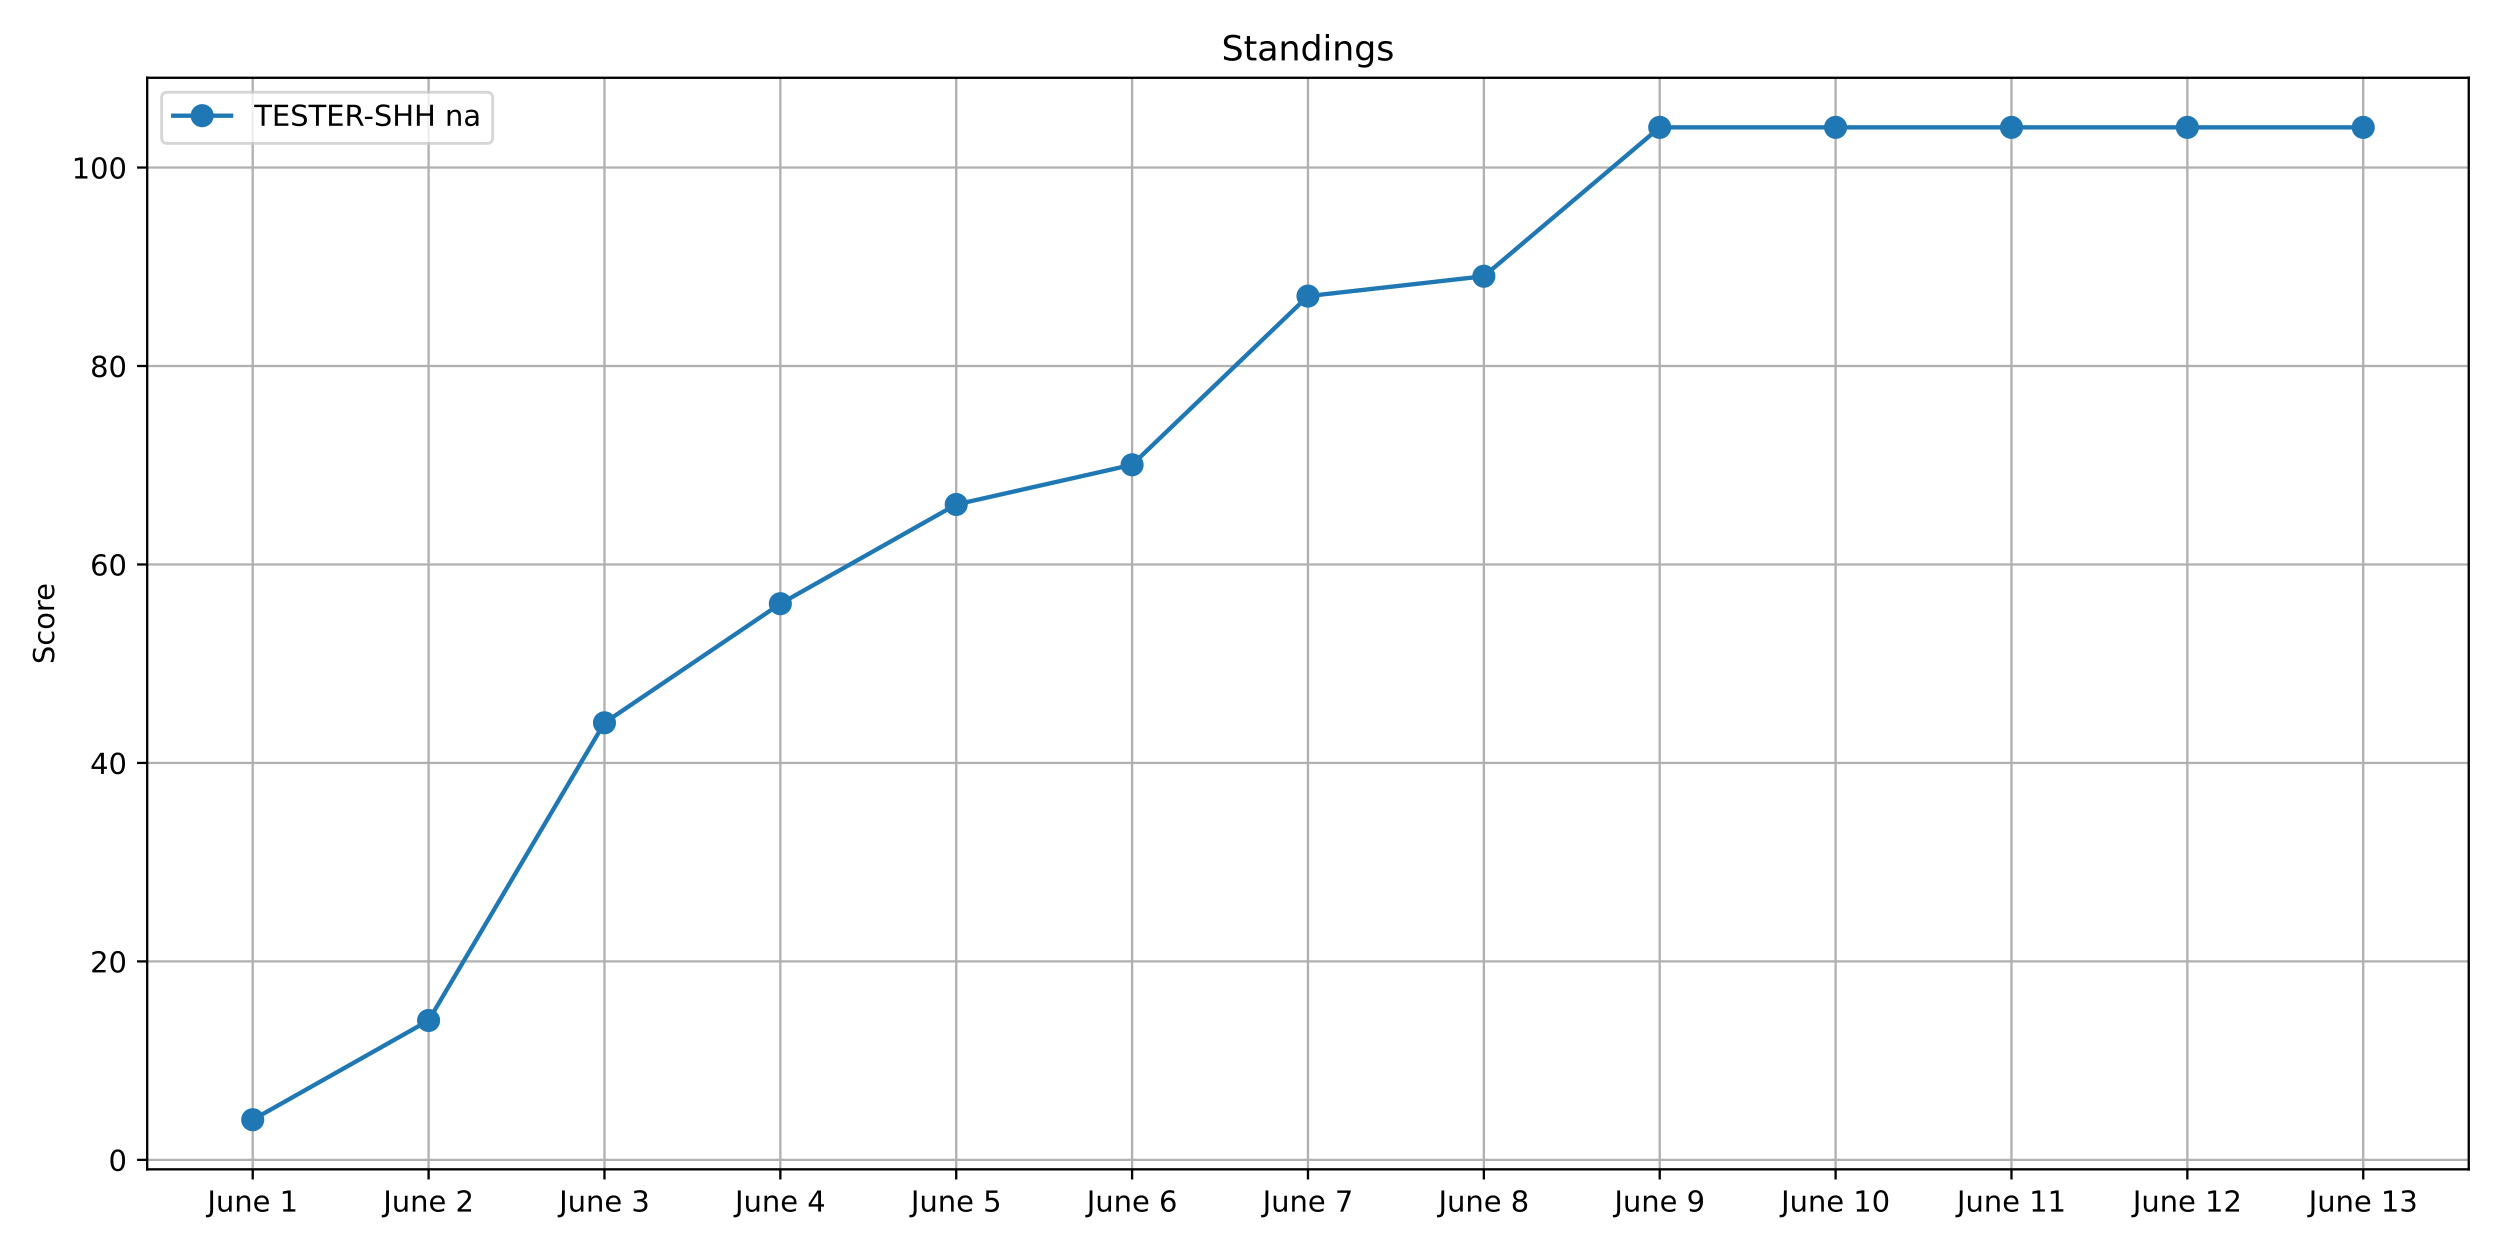
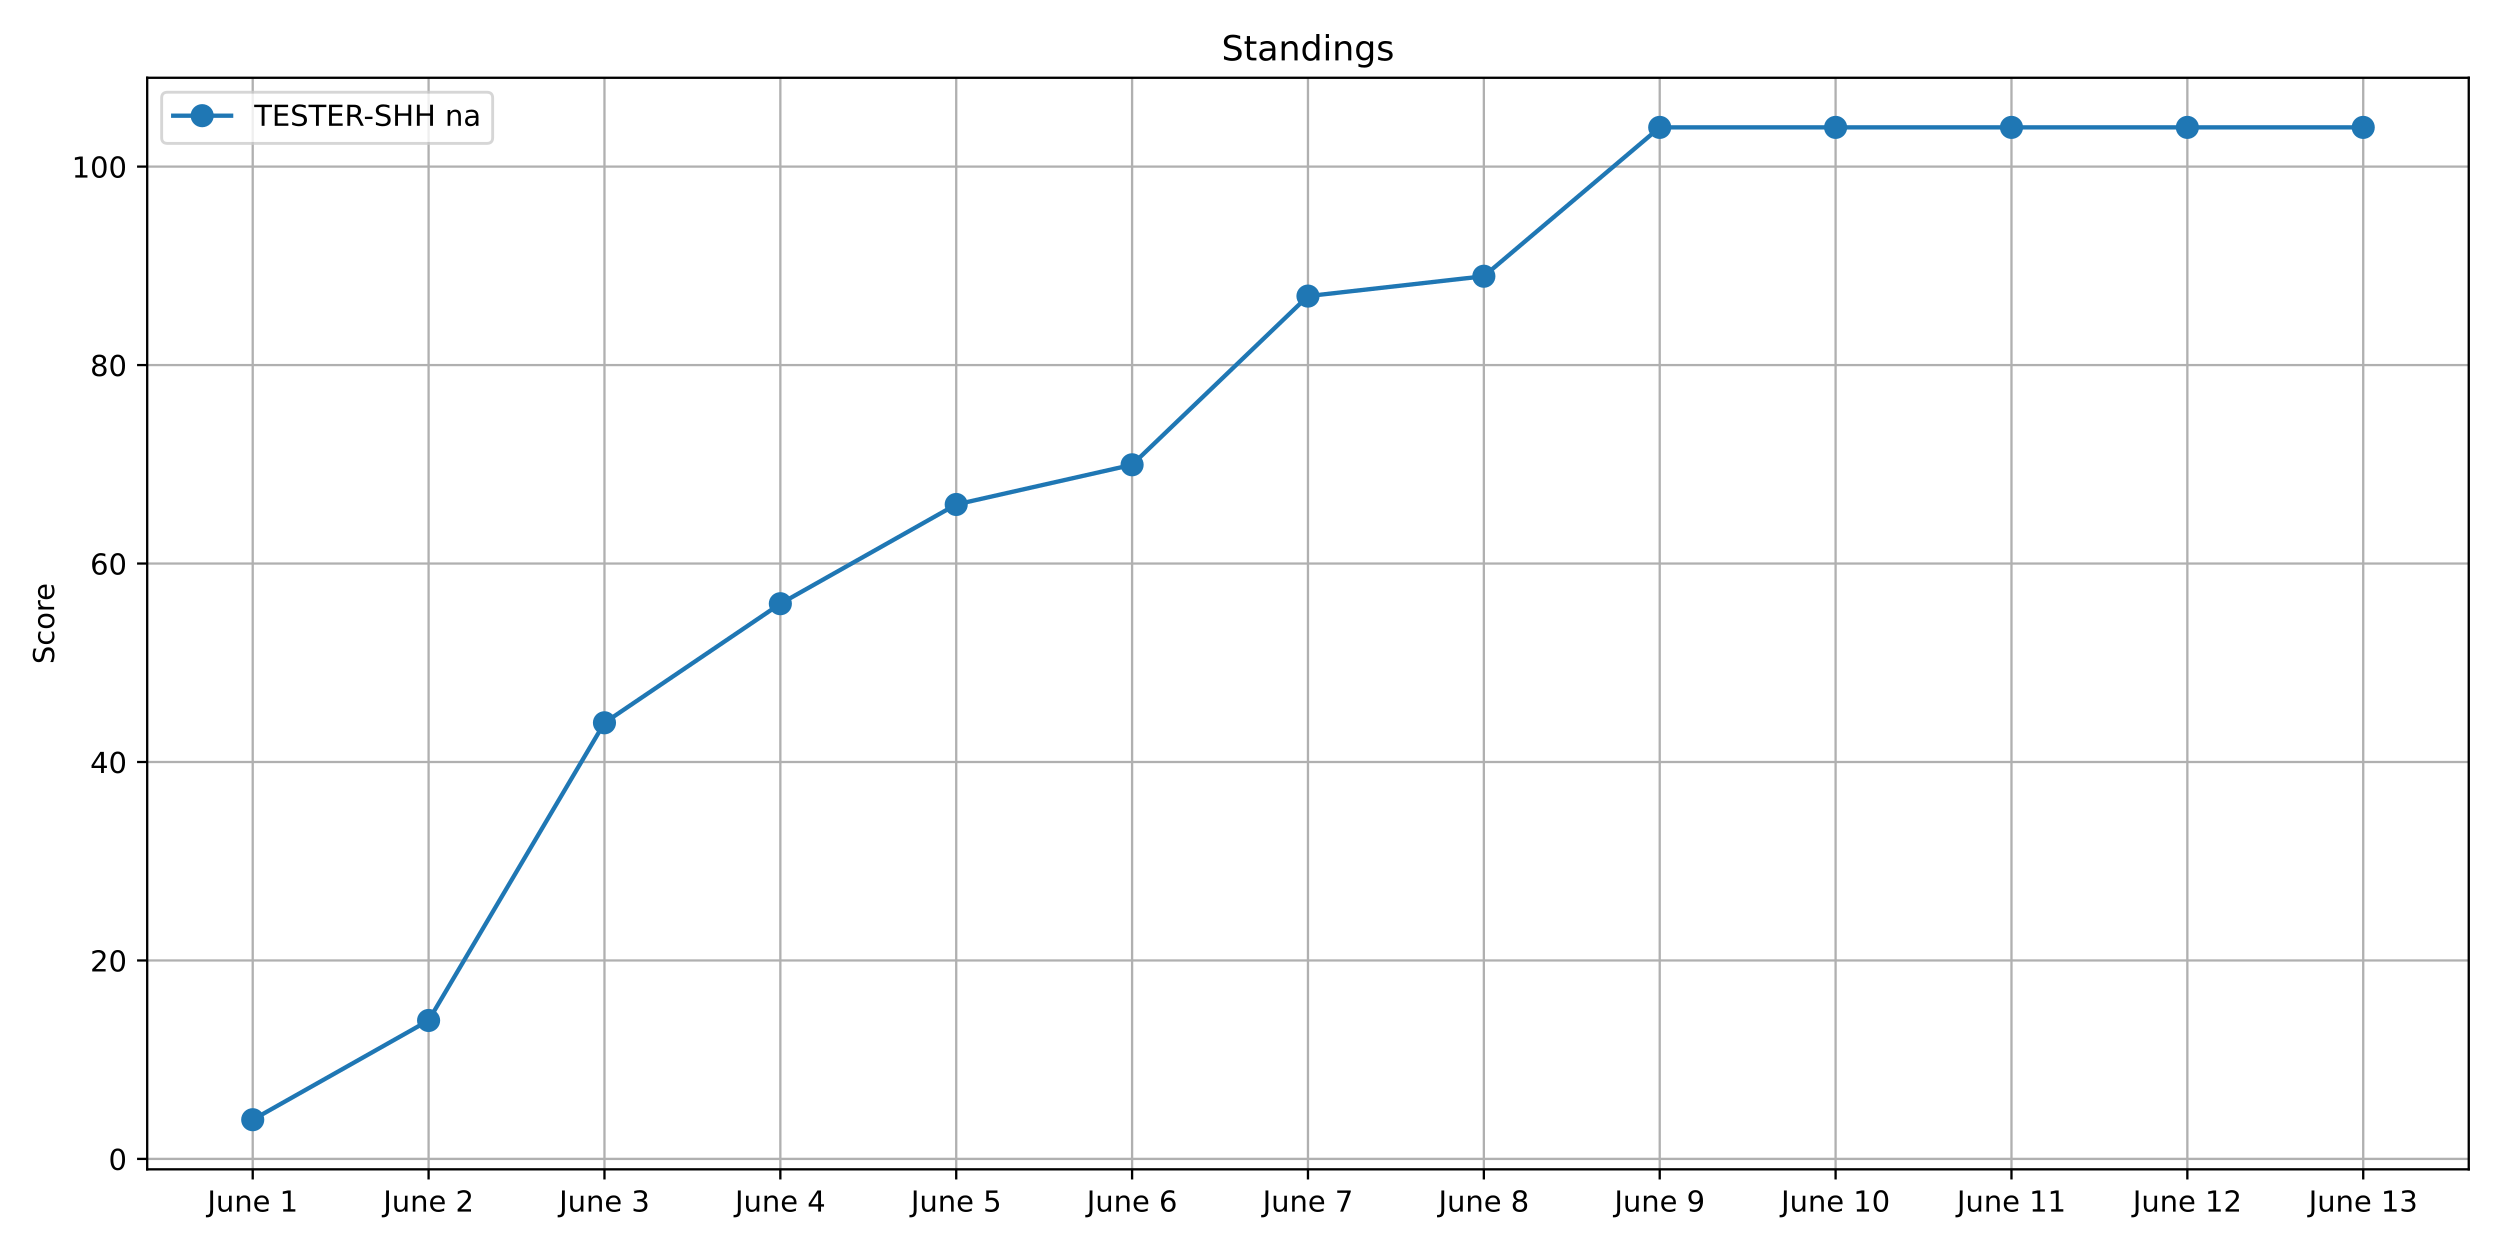
<svg xmlns="http://www.w3.org/2000/svg" xmlns:xlink="http://www.w3.org/1999/xlink" width="864pt" height="432pt" viewBox="0 0 864 432" version="1.1">
  <defs>
    <style type="text/css">*{stroke-linejoin: round; stroke-linecap: butt}</style>
  </defs>
  <g id="figure_1">
    <g id="patch_1">
      <path d="M 0 432  L 864 432  L 864 0  L 0 0  z " style="fill: #ffffff" />
    </g>
    <g id="axes_1">
      <g id="patch_2">
        <path d="M 50.87 404.12  L 853.2 404.12  L 853.2 26.88  L 50.87 26.88  z " style="fill: #ffffff" />
      </g>
      <g id="matplotlib.axis_1">
        <g id="xtick_1">
          <g id="line2d_1">
-             <path d="M 87.34 404.12  L 87.34 26.88  " clip-path="url(#p1c98b10650)" style="fill: none; stroke: #b0b0b0; stroke-width: 0.8; stroke-linecap: square" />
+             <path d="M 87.34 404.12  L 87.34 26.88  " clip-path="url(#pf1da975577)" style="fill: none; stroke: #b0b0b0; stroke-width: 0.8; stroke-linecap: square" />
          </g>
          <g id="line2d_2">
            <defs>
-               <path id="mc006a6959f" d="M 0 0  L 0 3.5  " style="stroke: #000000; stroke-width: 0.8" />
+               <path id="m60ddfbda9b" d="M 0 0  L 0 3.5  " style="stroke: #000000; stroke-width: 0.8" />
            </defs>
            <g>
-               <use xlink:href="#mc006a6959f" x="87.34" y="404.12" style="stroke: #000000; stroke-width: 0.8" />
+               <use xlink:href="#m60ddfbda9b" x="87.34" y="404.12" style="stroke: #000000; stroke-width: 0.8" />
            </g>
          </g>
          <g id="text_1">
            <g transform="translate(71.68017 418.7184) scale(0.1 -0.1)">
              <defs>
                <path id="DejaVuSans-4a" d="M 628 4666  L 1259 4666  L 1259 325  Q 1259 -519 939 -900  Q 619 -1281 -91 -1281  L -331 -1281  L -331 -750  L -134 -750  Q 284 -750 456 -515  Q 628 -281 628 325  L 628 4666  z " transform="scale(0.015625)" />
                <path id="DejaVuSans-75" d="M 544 1381  L 544 3500  L 1119 3500  L 1119 1403  Q 1119 906 1312 657  Q 1506 409 1894 409  Q 2359 409 2629 706  Q 2900 1003 2900 1516  L 2900 3500  L 3475 3500  L 3475 0  L 2900 0  L 2900 538  Q 2691 219 2414 64  Q 2138 -91 1772 -91  Q 1169 -91 856 284  Q 544 659 544 1381  z M 1991 3584  L 1991 3584  z " transform="scale(0.015625)" />
                <path id="DejaVuSans-6e" d="M 3513 2113  L 3513 0  L 2938 0  L 2938 2094  Q 2938 2591 2744 2837  Q 2550 3084 2163 3084  Q 1697 3084 1428 2787  Q 1159 2491 1159 1978  L 1159 0  L 581 0  L 581 3500  L 1159 3500  L 1159 2956  Q 1366 3272 1645 3428  Q 1925 3584 2291 3584  Q 2894 3584 3203 3211  Q 3513 2838 3513 2113  z " transform="scale(0.015625)" />
                <path id="DejaVuSans-65" d="M 3597 1894  L 3597 1613  L 953 1613  Q 991 1019 1311 708  Q 1631 397 2203 397  Q 2534 397 2845 478  Q 3156 559 3463 722  L 3463 178  Q 3153 47 2828 -22  Q 2503 -91 2169 -91  Q 1331 -91 842 396  Q 353 884 353 1716  Q 353 2575 817 3079  Q 1281 3584 2069 3584  Q 2775 3584 3186 3129  Q 3597 2675 3597 1894  z M 3022 2063  Q 3016 2534 2758 2815  Q 2500 3097 2075 3097  Q 1594 3097 1305 2825  Q 1016 2553 972 2059  L 3022 2063  z " transform="scale(0.015625)" />
                <path id="DejaVuSans-20" transform="scale(0.015625)" />
                <path id="DejaVuSans-31" d="M 794 531  L 1825 531  L 1825 4091  L 703 3866  L 703 4441  L 1819 4666  L 2450 4666  L 2450 531  L 3481 531  L 3481 0  L 794 0  L 794 531  z " transform="scale(0.015625)" />
              </defs>
              <use xlink:href="#DejaVuSans-4a" />
              <use xlink:href="#DejaVuSans-75" x="29.492" />
              <use xlink:href="#DejaVuSans-6e" x="92.871" />
              <use xlink:href="#DejaVuSans-65" x="156.25" />
              <use xlink:href="#DejaVuSans-20" x="217.773" />
              <use xlink:href="#DejaVuSans-31" x="249.561" />
            </g>
          </g>
        </g>
        <g id="xtick_2">
          <g id="line2d_3">
-             <path d="M 148.122 404.12  L 148.122 26.88  " clip-path="url(#p1c98b10650)" style="fill: none; stroke: #b0b0b0; stroke-width: 0.8; stroke-linecap: square" />
+             <path d="M 148.122 404.12  L 148.122 26.88  " clip-path="url(#pf1da975577)" style="fill: none; stroke: #b0b0b0; stroke-width: 0.8; stroke-linecap: square" />
          </g>
          <g id="line2d_4">
            <g>
-               <use xlink:href="#mc006a6959f" x="148.122" y="404.12" style="stroke: #000000; stroke-width: 0.8" />
+               <use xlink:href="#m60ddfbda9b" x="148.122" y="404.12" style="stroke: #000000; stroke-width: 0.8" />
            </g>
          </g>
          <g id="text_2">
            <g transform="translate(132.4627 418.7184) scale(0.1 -0.1)">
              <defs>
                <path id="DejaVuSans-32" d="M 1228 531  L 3431 531  L 3431 0  L 469 0  L 469 531  Q 828 903 1448 1529  Q 2069 2156 2228 2338  Q 2531 2678 2651 2914  Q 2772 3150 2772 3378  Q 2772 3750 2511 3984  Q 2250 4219 1831 4219  Q 1534 4219 1204 4116  Q 875 4013 500 3803  L 500 4441  Q 881 4594 1212 4672  Q 1544 4750 1819 4750  Q 2544 4750 2975 4387  Q 3406 4025 3406 3419  Q 3406 3131 3298 2873  Q 3191 2616 2906 2266  Q 2828 2175 2409 1742  Q 1991 1309 1228 531  z " transform="scale(0.015625)" />
              </defs>
              <use xlink:href="#DejaVuSans-4a" />
              <use xlink:href="#DejaVuSans-75" x="29.492" />
              <use xlink:href="#DejaVuSans-6e" x="92.871" />
              <use xlink:href="#DejaVuSans-65" x="156.25" />
              <use xlink:href="#DejaVuSans-20" x="217.773" />
              <use xlink:href="#DejaVuSans-32" x="249.561" />
            </g>
          </g>
        </g>
        <g id="xtick_3">
          <g id="line2d_5">
-             <path d="M 208.905 404.12  L 208.905 26.88  " clip-path="url(#p1c98b10650)" style="fill: none; stroke: #b0b0b0; stroke-width: 0.8; stroke-linecap: square" />
+             <path d="M 208.905 404.12  L 208.905 26.88  " clip-path="url(#pf1da975577)" style="fill: none; stroke: #b0b0b0; stroke-width: 0.8; stroke-linecap: square" />
          </g>
          <g id="line2d_6">
            <g>
-               <use xlink:href="#mc006a6959f" x="208.905" y="404.12" style="stroke: #000000; stroke-width: 0.8" />
+               <use xlink:href="#m60ddfbda9b" x="208.905" y="404.12" style="stroke: #000000; stroke-width: 0.8" />
            </g>
          </g>
          <g id="text_3">
            <g transform="translate(193.2453 418.7184) scale(0.1 -0.1)">
              <defs>
                <path id="DejaVuSans-33" d="M 2597 2516  Q 3050 2419 3304 2112  Q 3559 1806 3559 1356  Q 3559 666 3084 287  Q 2609 -91 1734 -91  Q 1441 -91 1130 -33  Q 819 25 488 141  L 488 750  Q 750 597 1062 519  Q 1375 441 1716 441  Q 2309 441 2620 675  Q 2931 909 2931 1356  Q 2931 1769 2642 2001  Q 2353 2234 1838 2234  L 1294 2234  L 1294 2753  L 1863 2753  Q 2328 2753 2575 2939  Q 2822 3125 2822 3475  Q 2822 3834 2567 4026  Q 2313 4219 1838 4219  Q 1578 4219 1281 4162  Q 984 4106 628 3988  L 628 4550  Q 988 4650 1302 4700  Q 1616 4750 1894 4750  Q 2613 4750 3031 4423  Q 3450 4097 3450 3541  Q 3450 3153 3228 2886  Q 3006 2619 2597 2516  z " transform="scale(0.015625)" />
              </defs>
              <use xlink:href="#DejaVuSans-4a" />
              <use xlink:href="#DejaVuSans-75" x="29.492" />
              <use xlink:href="#DejaVuSans-6e" x="92.871" />
              <use xlink:href="#DejaVuSans-65" x="156.25" />
              <use xlink:href="#DejaVuSans-20" x="217.773" />
              <use xlink:href="#DejaVuSans-33" x="249.561" />
            </g>
          </g>
        </g>
        <g id="xtick_4">
          <g id="line2d_7">
-             <path d="M 269.687 404.12  L 269.687 26.88  " clip-path="url(#p1c98b10650)" style="fill: none; stroke: #b0b0b0; stroke-width: 0.8; stroke-linecap: square" />
+             <path d="M 269.687 404.12  L 269.687 26.88  " clip-path="url(#pf1da975577)" style="fill: none; stroke: #b0b0b0; stroke-width: 0.8; stroke-linecap: square" />
          </g>
          <g id="line2d_8">
            <g>
-               <use xlink:href="#mc006a6959f" x="269.687" y="404.12" style="stroke: #000000; stroke-width: 0.8" />
+               <use xlink:href="#m60ddfbda9b" x="269.687" y="404.12" style="stroke: #000000; stroke-width: 0.8" />
            </g>
          </g>
          <g id="text_4">
            <g transform="translate(254.0279 418.7184) scale(0.1 -0.1)">
              <defs>
                <path id="DejaVuSans-34" d="M 2419 4116  L 825 1625  L 2419 1625  L 2419 4116  z M 2253 4666  L 3047 4666  L 3047 1625  L 3713 1625  L 3713 1100  L 3047 1100  L 3047 0  L 2419 0  L 2419 1100  L 313 1100  L 313 1709  L 2253 4666  z " transform="scale(0.015625)" />
              </defs>
              <use xlink:href="#DejaVuSans-4a" />
              <use xlink:href="#DejaVuSans-75" x="29.492" />
              <use xlink:href="#DejaVuSans-6e" x="92.871" />
              <use xlink:href="#DejaVuSans-65" x="156.25" />
              <use xlink:href="#DejaVuSans-20" x="217.773" />
              <use xlink:href="#DejaVuSans-34" x="249.561" />
            </g>
          </g>
        </g>
        <g id="xtick_5">
          <g id="line2d_9">
-             <path d="M 330.47 404.12  L 330.47 26.88  " clip-path="url(#p1c98b10650)" style="fill: none; stroke: #b0b0b0; stroke-width: 0.8; stroke-linecap: square" />
+             <path d="M 330.47 404.12  L 330.47 26.88  " clip-path="url(#pf1da975577)" style="fill: none; stroke: #b0b0b0; stroke-width: 0.8; stroke-linecap: square" />
          </g>
          <g id="line2d_10">
            <g>
-               <use xlink:href="#mc006a6959f" x="330.47" y="404.12" style="stroke: #000000; stroke-width: 0.8" />
+               <use xlink:href="#m60ddfbda9b" x="330.47" y="404.12" style="stroke: #000000; stroke-width: 0.8" />
            </g>
          </g>
          <g id="text_5">
            <g transform="translate(314.8105 418.7184) scale(0.1 -0.1)">
              <defs>
                <path id="DejaVuSans-35" d="M 691 4666  L 3169 4666  L 3169 4134  L 1269 4134  L 1269 2991  Q 1406 3038 1543 3061  Q 1681 3084 1819 3084  Q 2600 3084 3056 2656  Q 3513 2228 3513 1497  Q 3513 744 3044 326  Q 2575 -91 1722 -91  Q 1428 -91 1123 -41  Q 819 9 494 109  L 494 744  Q 775 591 1075 516  Q 1375 441 1709 441  Q 2250 441 2565 725  Q 2881 1009 2881 1497  Q 2881 1984 2565 2268  Q 2250 2553 1709 2553  Q 1456 2553 1204 2497  Q 953 2441 691 2322  L 691 4666  z " transform="scale(0.015625)" />
              </defs>
              <use xlink:href="#DejaVuSans-4a" />
              <use xlink:href="#DejaVuSans-75" x="29.492" />
              <use xlink:href="#DejaVuSans-6e" x="92.871" />
              <use xlink:href="#DejaVuSans-65" x="156.25" />
              <use xlink:href="#DejaVuSans-20" x="217.773" />
              <use xlink:href="#DejaVuSans-35" x="249.561" />
            </g>
          </g>
        </g>
        <g id="xtick_6">
          <g id="line2d_11">
-             <path d="M 391.252 404.12  L 391.252 26.88  " clip-path="url(#p1c98b10650)" style="fill: none; stroke: #b0b0b0; stroke-width: 0.8; stroke-linecap: square" />
+             <path d="M 391.252 404.12  L 391.252 26.88  " clip-path="url(#pf1da975577)" style="fill: none; stroke: #b0b0b0; stroke-width: 0.8; stroke-linecap: square" />
          </g>
          <g id="line2d_12">
            <g>
-               <use xlink:href="#mc006a6959f" x="391.252" y="404.12" style="stroke: #000000; stroke-width: 0.8" />
+               <use xlink:href="#m60ddfbda9b" x="391.252" y="404.12" style="stroke: #000000; stroke-width: 0.8" />
            </g>
          </g>
          <g id="text_6">
            <g transform="translate(375.593 418.7184) scale(0.1 -0.1)">
              <defs>
                <path id="DejaVuSans-36" d="M 2113 2584  Q 1688 2584 1439 2293  Q 1191 2003 1191 1497  Q 1191 994 1439 701  Q 1688 409 2113 409  Q 2538 409 2786 701  Q 3034 994 3034 1497  Q 3034 2003 2786 2293  Q 2538 2584 2113 2584  z M 3366 4563  L 3366 3988  Q 3128 4100 2886 4159  Q 2644 4219 2406 4219  Q 1781 4219 1451 3797  Q 1122 3375 1075 2522  Q 1259 2794 1537 2939  Q 1816 3084 2150 3084  Q 2853 3084 3261 2657  Q 3669 2231 3669 1497  Q 3669 778 3244 343  Q 2819 -91 2113 -91  Q 1303 -91 875 529  Q 447 1150 447 2328  Q 447 3434 972 4092  Q 1497 4750 2381 4750  Q 2619 4750 2861 4703  Q 3103 4656 3366 4563  z " transform="scale(0.015625)" />
              </defs>
              <use xlink:href="#DejaVuSans-4a" />
              <use xlink:href="#DejaVuSans-75" x="29.492" />
              <use xlink:href="#DejaVuSans-6e" x="92.871" />
              <use xlink:href="#DejaVuSans-65" x="156.25" />
              <use xlink:href="#DejaVuSans-20" x="217.773" />
              <use xlink:href="#DejaVuSans-36" x="249.561" />
            </g>
          </g>
        </g>
        <g id="xtick_7">
          <g id="line2d_13">
-             <path d="M 452.035 404.12  L 452.035 26.88  " clip-path="url(#p1c98b10650)" style="fill: none; stroke: #b0b0b0; stroke-width: 0.8; stroke-linecap: square" />
+             <path d="M 452.035 404.12  L 452.035 26.88  " clip-path="url(#pf1da975577)" style="fill: none; stroke: #b0b0b0; stroke-width: 0.8; stroke-linecap: square" />
          </g>
          <g id="line2d_14">
            <g>
-               <use xlink:href="#mc006a6959f" x="452.035" y="404.12" style="stroke: #000000; stroke-width: 0.8" />
+               <use xlink:href="#m60ddfbda9b" x="452.035" y="404.12" style="stroke: #000000; stroke-width: 0.8" />
            </g>
          </g>
          <g id="text_7">
            <g transform="translate(436.3756 418.7184) scale(0.1 -0.1)">
              <defs>
                <path id="DejaVuSans-37" d="M 525 4666  L 3525 4666  L 3525 4397  L 1831 0  L 1172 0  L 2766 4134  L 525 4134  L 525 4666  z " transform="scale(0.015625)" />
              </defs>
              <use xlink:href="#DejaVuSans-4a" />
              <use xlink:href="#DejaVuSans-75" x="29.492" />
              <use xlink:href="#DejaVuSans-6e" x="92.871" />
              <use xlink:href="#DejaVuSans-65" x="156.25" />
              <use xlink:href="#DejaVuSans-20" x="217.773" />
              <use xlink:href="#DejaVuSans-37" x="249.561" />
            </g>
          </g>
        </g>
        <g id="xtick_8">
          <g id="line2d_15">
-             <path d="M 512.818 404.12  L 512.818 26.88  " clip-path="url(#p1c98b10650)" style="fill: none; stroke: #b0b0b0; stroke-width: 0.8; stroke-linecap: square" />
+             <path d="M 512.818 404.12  L 512.818 26.88  " clip-path="url(#pf1da975577)" style="fill: none; stroke: #b0b0b0; stroke-width: 0.8; stroke-linecap: square" />
          </g>
          <g id="line2d_16">
            <g>
-               <use xlink:href="#mc006a6959f" x="512.818" y="404.12" style="stroke: #000000; stroke-width: 0.8" />
+               <use xlink:href="#m60ddfbda9b" x="512.818" y="404.12" style="stroke: #000000; stroke-width: 0.8" />
            </g>
          </g>
          <g id="text_8">
            <g transform="translate(497.1582 418.7184) scale(0.1 -0.1)">
              <defs>
                <path id="DejaVuSans-38" d="M 2034 2216  Q 1584 2216 1326 1975  Q 1069 1734 1069 1313  Q 1069 891 1326 650  Q 1584 409 2034 409  Q 2484 409 2743 651  Q 3003 894 3003 1313  Q 3003 1734 2745 1975  Q 2488 2216 2034 2216  z M 1403 2484  Q 997 2584 770 2862  Q 544 3141 544 3541  Q 544 4100 942 4425  Q 1341 4750 2034 4750  Q 2731 4750 3128 4425  Q 3525 4100 3525 3541  Q 3525 3141 3298 2862  Q 3072 2584 2669 2484  Q 3125 2378 3379 2068  Q 3634 1759 3634 1313  Q 3634 634 3220 271  Q 2806 -91 2034 -91  Q 1263 -91 848 271  Q 434 634 434 1313  Q 434 1759 690 2068  Q 947 2378 1403 2484  z M 1172 3481  Q 1172 3119 1398 2916  Q 1625 2713 2034 2713  Q 2441 2713 2670 2916  Q 2900 3119 2900 3481  Q 2900 3844 2670 4047  Q 2441 4250 2034 4250  Q 1625 4250 1398 4047  Q 1172 3844 1172 3481  z " transform="scale(0.015625)" />
              </defs>
              <use xlink:href="#DejaVuSans-4a" />
              <use xlink:href="#DejaVuSans-75" x="29.492" />
              <use xlink:href="#DejaVuSans-6e" x="92.871" />
              <use xlink:href="#DejaVuSans-65" x="156.25" />
              <use xlink:href="#DejaVuSans-20" x="217.773" />
              <use xlink:href="#DejaVuSans-38" x="249.561" />
            </g>
          </g>
        </g>
        <g id="xtick_9">
          <g id="line2d_17">
-             <path d="M 573.6 404.12  L 573.6 26.88  " clip-path="url(#p1c98b10650)" style="fill: none; stroke: #b0b0b0; stroke-width: 0.8; stroke-linecap: square" />
+             <path d="M 573.6 404.12  L 573.6 26.88  " clip-path="url(#pf1da975577)" style="fill: none; stroke: #b0b0b0; stroke-width: 0.8; stroke-linecap: square" />
          </g>
          <g id="line2d_18">
            <g>
-               <use xlink:href="#mc006a6959f" x="573.6" y="404.12" style="stroke: #000000; stroke-width: 0.8" />
+               <use xlink:href="#m60ddfbda9b" x="573.6" y="404.12" style="stroke: #000000; stroke-width: 0.8" />
            </g>
          </g>
          <g id="text_9">
            <g transform="translate(557.9408 418.7184) scale(0.1 -0.1)">
              <defs>
                <path id="DejaVuSans-39" d="M 703 97  L 703 672  Q 941 559 1184 500  Q 1428 441 1663 441  Q 2288 441 2617 861  Q 2947 1281 2994 2138  Q 2813 1869 2534 1725  Q 2256 1581 1919 1581  Q 1219 1581 811 2004  Q 403 2428 403 3163  Q 403 3881 828 4315  Q 1253 4750 1959 4750  Q 2769 4750 3195 4129  Q 3622 3509 3622 2328  Q 3622 1225 3098 567  Q 2575 -91 1691 -91  Q 1453 -91 1209 -44  Q 966 3 703 97  z M 1959 2075  Q 2384 2075 2632 2365  Q 2881 2656 2881 3163  Q 2881 3666 2632 3958  Q 2384 4250 1959 4250  Q 1534 4250 1286 3958  Q 1038 3666 1038 3163  Q 1038 2656 1286 2365  Q 1534 2075 1959 2075  z " transform="scale(0.015625)" />
              </defs>
              <use xlink:href="#DejaVuSans-4a" />
              <use xlink:href="#DejaVuSans-75" x="29.492" />
              <use xlink:href="#DejaVuSans-6e" x="92.871" />
              <use xlink:href="#DejaVuSans-65" x="156.25" />
              <use xlink:href="#DejaVuSans-20" x="217.773" />
              <use xlink:href="#DejaVuSans-39" x="249.561" />
            </g>
          </g>
        </g>
        <g id="xtick_10">
          <g id="line2d_19">
-             <path d="M 634.383 404.12  L 634.383 26.88  " clip-path="url(#p1c98b10650)" style="fill: none; stroke: #b0b0b0; stroke-width: 0.8; stroke-linecap: square" />
+             <path d="M 634.383 404.12  L 634.383 26.88  " clip-path="url(#pf1da975577)" style="fill: none; stroke: #b0b0b0; stroke-width: 0.8; stroke-linecap: square" />
          </g>
          <g id="line2d_20">
            <g>
-               <use xlink:href="#mc006a6959f" x="634.383" y="404.12" style="stroke: #000000; stroke-width: 0.8" />
+               <use xlink:href="#m60ddfbda9b" x="634.383" y="404.12" style="stroke: #000000; stroke-width: 0.8" />
            </g>
          </g>
          <g id="text_10">
            <g transform="translate(615.5421 418.7184) scale(0.1 -0.1)">
              <defs>
                <path id="DejaVuSans-30" d="M 2034 4250  Q 1547 4250 1301 3770  Q 1056 3291 1056 2328  Q 1056 1369 1301 889  Q 1547 409 2034 409  Q 2525 409 2770 889  Q 3016 1369 3016 2328  Q 3016 3291 2770 3770  Q 2525 4250 2034 4250  z M 2034 4750  Q 2819 4750 3233 4129  Q 3647 3509 3647 2328  Q 3647 1150 3233 529  Q 2819 -91 2034 -91  Q 1250 -91 836 529  Q 422 1150 422 2328  Q 422 3509 836 4129  Q 1250 4750 2034 4750  z " transform="scale(0.015625)" />
              </defs>
              <use xlink:href="#DejaVuSans-4a" />
              <use xlink:href="#DejaVuSans-75" x="29.492" />
              <use xlink:href="#DejaVuSans-6e" x="92.871" />
              <use xlink:href="#DejaVuSans-65" x="156.25" />
              <use xlink:href="#DejaVuSans-20" x="217.773" />
              <use xlink:href="#DejaVuSans-31" x="249.561" />
              <use xlink:href="#DejaVuSans-30" x="313.184" />
            </g>
          </g>
        </g>
        <g id="xtick_11">
          <g id="line2d_21">
-             <path d="M 695.165 404.12  L 695.165 26.88  " clip-path="url(#p1c98b10650)" style="fill: none; stroke: #b0b0b0; stroke-width: 0.8; stroke-linecap: square" />
+             <path d="M 695.165 404.12  L 695.165 26.88  " clip-path="url(#pf1da975577)" style="fill: none; stroke: #b0b0b0; stroke-width: 0.8; stroke-linecap: square" />
          </g>
          <g id="line2d_22">
            <g>
-               <use xlink:href="#mc006a6959f" x="695.165" y="404.12" style="stroke: #000000; stroke-width: 0.8" />
+               <use xlink:href="#m60ddfbda9b" x="695.165" y="404.12" style="stroke: #000000; stroke-width: 0.8" />
            </g>
          </g>
          <g id="text_11">
            <g transform="translate(676.3247 418.7184) scale(0.1 -0.1)">
              <use xlink:href="#DejaVuSans-4a" />
              <use xlink:href="#DejaVuSans-75" x="29.492" />
              <use xlink:href="#DejaVuSans-6e" x="92.871" />
              <use xlink:href="#DejaVuSans-65" x="156.25" />
              <use xlink:href="#DejaVuSans-20" x="217.773" />
              <use xlink:href="#DejaVuSans-31" x="249.561" />
              <use xlink:href="#DejaVuSans-31" x="313.184" />
            </g>
          </g>
        </g>
        <g id="xtick_12">
          <g id="line2d_23">
-             <path d="M 755.948 404.12  L 755.948 26.88  " clip-path="url(#p1c98b10650)" style="fill: none; stroke: #b0b0b0; stroke-width: 0.8; stroke-linecap: square" />
+             <path d="M 755.948 404.12  L 755.948 26.88  " clip-path="url(#pf1da975577)" style="fill: none; stroke: #b0b0b0; stroke-width: 0.8; stroke-linecap: square" />
          </g>
          <g id="line2d_24">
            <g>
-               <use xlink:href="#mc006a6959f" x="755.948" y="404.12" style="stroke: #000000; stroke-width: 0.8" />
+               <use xlink:href="#m60ddfbda9b" x="755.948" y="404.12" style="stroke: #000000; stroke-width: 0.8" />
            </g>
          </g>
          <g id="text_12">
            <g transform="translate(737.1073 418.7184) scale(0.1 -0.1)">
              <use xlink:href="#DejaVuSans-4a" />
              <use xlink:href="#DejaVuSans-75" x="29.492" />
              <use xlink:href="#DejaVuSans-6e" x="92.871" />
              <use xlink:href="#DejaVuSans-65" x="156.25" />
              <use xlink:href="#DejaVuSans-20" x="217.773" />
              <use xlink:href="#DejaVuSans-31" x="249.561" />
              <use xlink:href="#DejaVuSans-32" x="313.184" />
            </g>
          </g>
        </g>
        <g id="xtick_13">
          <g id="line2d_25">
-             <path d="M 816.73 404.12  L 816.73 26.88  " clip-path="url(#p1c98b10650)" style="fill: none; stroke: #b0b0b0; stroke-width: 0.8; stroke-linecap: square" />
+             <path d="M 816.73 404.12  L 816.73 26.88  " clip-path="url(#pf1da975577)" style="fill: none; stroke: #b0b0b0; stroke-width: 0.8; stroke-linecap: square" />
          </g>
          <g id="line2d_26">
            <g>
-               <use xlink:href="#mc006a6959f" x="816.73" y="404.12" style="stroke: #000000; stroke-width: 0.8" />
+               <use xlink:href="#m60ddfbda9b" x="816.73" y="404.12" style="stroke: #000000; stroke-width: 0.8" />
            </g>
          </g>
          <g id="text_13">
            <g transform="translate(797.8898 418.7184) scale(0.1 -0.1)">
              <use xlink:href="#DejaVuSans-4a" />
              <use xlink:href="#DejaVuSans-75" x="29.492" />
              <use xlink:href="#DejaVuSans-6e" x="92.871" />
              <use xlink:href="#DejaVuSans-65" x="156.25" />
              <use xlink:href="#DejaVuSans-20" x="217.773" />
              <use xlink:href="#DejaVuSans-31" x="249.561" />
              <use xlink:href="#DejaVuSans-33" x="313.184" />
            </g>
          </g>
        </g>
      </g>
      <g id="matplotlib.axis_2">
        <g id="ytick_1">
          <g id="line2d_27">
-             <path d="M 50.87 400.848  L 853.2 400.848  " clip-path="url(#p1c98b10650)" style="fill: none; stroke: #b0b0b0; stroke-width: 0.8; stroke-linecap: square" />
+             <path d="M 50.87 400.523  L 853.2 400.523  " clip-path="url(#pf1da975577)" style="fill: none; stroke: #b0b0b0; stroke-width: 0.8; stroke-linecap: square" />
          </g>
          <g id="line2d_28">
            <defs>
-               <path id="m2176c168ea" d="M 0 0  L -3.5 0  " style="stroke: #000000; stroke-width: 0.8" />
+               <path id="m91b3b5b4d6" d="M 0 0  L -3.5 0  " style="stroke: #000000; stroke-width: 0.8" />
            </defs>
            <g>
-               <use xlink:href="#m2176c168ea" x="50.87" y="400.848" style="stroke: #000000; stroke-width: 0.8" />
+               <use xlink:href="#m91b3b5b4d6" x="50.87" y="400.523" style="stroke: #000000; stroke-width: 0.8" />
            </g>
          </g>
          <g id="text_14">
-             <g transform="translate(37.5075 404.6471) scale(0.1 -0.1)">
+             <g transform="translate(37.5075 404.3221) scale(0.1 -0.1)">
              <use xlink:href="#DejaVuSans-30" />
            </g>
          </g>
        </g>
        <g id="ytick_2">
          <g id="line2d_29">
-             <path d="M 50.87 332.259  L 853.2 332.259  " clip-path="url(#p1c98b10650)" style="fill: none; stroke: #b0b0b0; stroke-width: 0.8; stroke-linecap: square" />
+             <path d="M 50.87 331.934  L 853.2 331.934  " clip-path="url(#pf1da975577)" style="fill: none; stroke: #b0b0b0; stroke-width: 0.8; stroke-linecap: square" />
          </g>
          <g id="line2d_30">
            <g>
-               <use xlink:href="#m2176c168ea" x="50.87" y="332.259" style="stroke: #000000; stroke-width: 0.8" />
+               <use xlink:href="#m91b3b5b4d6" x="50.87" y="331.934" style="stroke: #000000; stroke-width: 0.8" />
            </g>
          </g>
          <g id="text_15">
-             <g transform="translate(31.145 336.058) scale(0.1 -0.1)">
+             <g transform="translate(31.145 335.733) scale(0.1 -0.1)">
              <use xlink:href="#DejaVuSans-32" />
              <use xlink:href="#DejaVuSans-30" x="63.623" />
            </g>
          </g>
        </g>
        <g id="ytick_3">
          <g id="line2d_31">
-             <path d="M 50.87 263.67  L 853.2 263.67  " clip-path="url(#p1c98b10650)" style="fill: none; stroke: #b0b0b0; stroke-width: 0.8; stroke-linecap: square" />
+             <path d="M 50.87 263.345  L 853.2 263.345  " clip-path="url(#pf1da975577)" style="fill: none; stroke: #b0b0b0; stroke-width: 0.8; stroke-linecap: square" />
          </g>
          <g id="line2d_32">
            <g>
-               <use xlink:href="#m2176c168ea" x="50.87" y="263.67" style="stroke: #000000; stroke-width: 0.8" />
+               <use xlink:href="#m91b3b5b4d6" x="50.87" y="263.345" style="stroke: #000000; stroke-width: 0.8" />
            </g>
          </g>
          <g id="text_16">
-             <g transform="translate(31.145 267.4689) scale(0.1 -0.1)">
+             <g transform="translate(31.145 267.1439) scale(0.1 -0.1)">
              <use xlink:href="#DejaVuSans-34" />
              <use xlink:href="#DejaVuSans-30" x="63.623" />
            </g>
          </g>
        </g>
        <g id="ytick_4">
          <g id="line2d_33">
-             <path d="M 50.87 195.081  L 853.2 195.081  " clip-path="url(#p1c98b10650)" style="fill: none; stroke: #b0b0b0; stroke-width: 0.8; stroke-linecap: square" />
+             <path d="M 50.87 194.756  L 853.2 194.756  " clip-path="url(#pf1da975577)" style="fill: none; stroke: #b0b0b0; stroke-width: 0.8; stroke-linecap: square" />
          </g>
          <g id="line2d_34">
            <g>
-               <use xlink:href="#m2176c168ea" x="50.87" y="195.081" style="stroke: #000000; stroke-width: 0.8" />
+               <use xlink:href="#m91b3b5b4d6" x="50.87" y="194.756" style="stroke: #000000; stroke-width: 0.8" />
            </g>
          </g>
          <g id="text_17">
-             <g transform="translate(31.145 198.8798) scale(0.1 -0.1)">
+             <g transform="translate(31.145 198.5548) scale(0.1 -0.1)">
              <use xlink:href="#DejaVuSans-36" />
              <use xlink:href="#DejaVuSans-30" x="63.623" />
            </g>
          </g>
        </g>
        <g id="ytick_5">
          <g id="line2d_35">
-             <path d="M 50.87 126.491  L 853.2 126.491  " clip-path="url(#p1c98b10650)" style="fill: none; stroke: #b0b0b0; stroke-width: 0.8; stroke-linecap: square" />
+             <path d="M 50.87 126.167  L 853.2 126.167  " clip-path="url(#pf1da975577)" style="fill: none; stroke: #b0b0b0; stroke-width: 0.8; stroke-linecap: square" />
          </g>
          <g id="line2d_36">
            <g>
-               <use xlink:href="#m2176c168ea" x="50.87" y="126.491" style="stroke: #000000; stroke-width: 0.8" />
+               <use xlink:href="#m91b3b5b4d6" x="50.87" y="126.167" style="stroke: #000000; stroke-width: 0.8" />
            </g>
          </g>
          <g id="text_18">
-             <g transform="translate(31.145 130.2907) scale(0.1 -0.1)">
+             <g transform="translate(31.145 129.9657) scale(0.1 -0.1)">
              <use xlink:href="#DejaVuSans-38" />
              <use xlink:href="#DejaVuSans-30" x="63.623" />
            </g>
          </g>
        </g>
        <g id="ytick_6">
          <g id="line2d_37">
-             <path d="M 50.87 57.902  L 853.2 57.902  " clip-path="url(#p1c98b10650)" style="fill: none; stroke: #b0b0b0; stroke-width: 0.8; stroke-linecap: square" />
+             <path d="M 50.87 57.577  L 853.2 57.577  " clip-path="url(#pf1da975577)" style="fill: none; stroke: #b0b0b0; stroke-width: 0.8; stroke-linecap: square" />
          </g>
          <g id="line2d_38">
            <g>
-               <use xlink:href="#m2176c168ea" x="50.87" y="57.902" style="stroke: #000000; stroke-width: 0.8" />
+               <use xlink:href="#m91b3b5b4d6" x="50.87" y="57.577" style="stroke: #000000; stroke-width: 0.8" />
            </g>
          </g>
          <g id="text_19">
-             <g transform="translate(24.7825 61.7016) scale(0.1 -0.1)">
+             <g transform="translate(24.7825 61.37665) scale(0.1 -0.1)">
              <use xlink:href="#DejaVuSans-31" />
              <use xlink:href="#DejaVuSans-30" x="63.623" />
              <use xlink:href="#DejaVuSans-30" x="127.246" />
            </g>
          </g>
        </g>
        <g id="text_20">
          <g transform="translate(18.70281 229.5023) rotate(-90) scale(0.1 -0.1)">
            <defs>
              <path id="DejaVuSans-53" d="M 3425 4513  L 3425 3897  Q 3066 4069 2747 4153  Q 2428 4238 2131 4238  Q 1616 4238 1336 4038  Q 1056 3838 1056 3469  Q 1056 3159 1242 3001  Q 1428 2844 1947 2747  L 2328 2669  Q 3034 2534 3370 2195  Q 3706 1856 3706 1288  Q 3706 609 3251 259  Q 2797 -91 1919 -91  Q 1588 -91 1214 -16  Q 841 59 441 206  L 441 856  Q 825 641 1194 531  Q 1563 422 1919 422  Q 2459 422 2753 634  Q 3047 847 3047 1241  Q 3047 1584 2836 1778  Q 2625 1972 2144 2069  L 1759 2144  Q 1053 2284 737 2584  Q 422 2884 422 3419  Q 422 4038 858 4394  Q 1294 4750 2059 4750  Q 2388 4750 2728 4690  Q 3069 4631 3425 4513  z " transform="scale(0.015625)" />
              <path id="DejaVuSans-63" d="M 3122 3366  L 3122 2828  Q 2878 2963 2633 3030  Q 2388 3097 2138 3097  Q 1578 3097 1268 2742  Q 959 2388 959 1747  Q 959 1106 1268 751  Q 1578 397 2138 397  Q 2388 397 2633 464  Q 2878 531 3122 666  L 3122 134  Q 2881 22 2623 -34  Q 2366 -91 2075 -91  Q 1284 -91 818 406  Q 353 903 353 1747  Q 353 2603 823 3093  Q 1294 3584 2113 3584  Q 2378 3584 2631 3529  Q 2884 3475 3122 3366  z " transform="scale(0.015625)" />
              <path id="DejaVuSans-6f" d="M 1959 3097  Q 1497 3097 1228 2736  Q 959 2375 959 1747  Q 959 1119 1226 758  Q 1494 397 1959 397  Q 2419 397 2687 759  Q 2956 1122 2956 1747  Q 2956 2369 2687 2733  Q 2419 3097 1959 3097  z M 1959 3584  Q 2709 3584 3137 3096  Q 3566 2609 3566 1747  Q 3566 888 3137 398  Q 2709 -91 1959 -91  Q 1206 -91 779 398  Q 353 888 353 1747  Q 353 2609 779 3096  Q 1206 3584 1959 3584  z " transform="scale(0.015625)" />
              <path id="DejaVuSans-72" d="M 2631 2963  Q 2534 3019 2420 3045  Q 2306 3072 2169 3072  Q 1681 3072 1420 2755  Q 1159 2438 1159 1844  L 1159 0  L 581 0  L 581 3500  L 1159 3500  L 1159 2956  Q 1341 3275 1631 3429  Q 1922 3584 2338 3584  Q 2397 3584 2469 3576  Q 2541 3569 2628 3553  L 2631 2963  z " transform="scale(0.015625)" />
            </defs>
            <use xlink:href="#DejaVuSans-53" />
            <use xlink:href="#DejaVuSans-63" x="63.477" />
            <use xlink:href="#DejaVuSans-6f" x="118.457" />
            <use xlink:href="#DejaVuSans-72" x="179.639" />
            <use xlink:href="#DejaVuSans-65" x="218.502" />
          </g>
        </g>
      </g>
      <g id="line2d_39">
-         <path d="M 87.34 386.973  L 148.122 352.678  L 208.905 249.795  L 269.687 208.641  L 330.47 174.347  L 391.252 160.629  L 452.035 102.328  L 512.818 95.469  L 573.6 44.027  L 634.383 44.027  L 695.165 44.027  L 755.948 44.027  L 816.73 44.027  " clip-path="url(#p1c98b10650)" style="fill: none; stroke: #1f77b4; stroke-width: 1.5; stroke-linecap: square" />
+         <path d="M 87.34 386.973  L 148.122 352.678  L 208.905 249.795  L 269.687 208.641  L 330.47 174.347  L 391.252 160.629  L 452.035 102.328  L 512.818 95.469  L 573.6 44.027  L 634.383 44.027  L 695.165 44.027  L 755.948 44.027  L 816.73 44.027  " clip-path="url(#pf1da975577)" style="fill: none; stroke: #1f77b4; stroke-width: 1.5; stroke-linecap: square" />
        <defs>
-           <path id="mcd509ebaa1" d="M 0 3.5  C 0.928 3.5 1.819 3.131 2.475 2.475  C 3.131 1.819 3.5 0.928 3.5 0  C 3.5 -0.928 3.131 -1.819 2.475 -2.475  C 1.819 -3.131 0.928 -3.5 0 -3.5  C -0.928 -3.5 -1.819 -3.131 -2.475 -2.475  C -3.131 -1.819 -3.5 -0.928 -3.5 0  C -3.5 0.928 -3.131 1.819 -2.475 2.475  C -1.819 3.131 -0.928 3.5 0 3.5  z " style="stroke: #1f77b4" />
+           <path id="m4e28bb37fc" d="M 0 3.5  C 0.928 3.5 1.819 3.131 2.475 2.475  C 3.131 1.819 3.5 0.928 3.5 0  C 3.5 -0.928 3.131 -1.819 2.475 -2.475  C 1.819 -3.131 0.928 -3.5 0 -3.5  C -0.928 -3.5 -1.819 -3.131 -2.475 -2.475  C -3.131 -1.819 -3.5 -0.928 -3.5 0  C -3.5 0.928 -3.131 1.819 -2.475 2.475  C -1.819 3.131 -0.928 3.5 0 3.5  z " style="stroke: #1f77b4" />
        </defs>
-         <g clip-path="url(#p1c98b10650)">
-           <use xlink:href="#mcd509ebaa1" x="87.34" y="386.973" style="fill: #1f77b4; stroke: #1f77b4" />
-           <use xlink:href="#mcd509ebaa1" x="148.122" y="352.678" style="fill: #1f77b4; stroke: #1f77b4" />
-           <use xlink:href="#mcd509ebaa1" x="208.905" y="249.795" style="fill: #1f77b4; stroke: #1f77b4" />
-           <use xlink:href="#mcd509ebaa1" x="269.687" y="208.641" style="fill: #1f77b4; stroke: #1f77b4" />
-           <use xlink:href="#mcd509ebaa1" x="330.47" y="174.347" style="fill: #1f77b4; stroke: #1f77b4" />
-           <use xlink:href="#mcd509ebaa1" x="391.252" y="160.629" style="fill: #1f77b4; stroke: #1f77b4" />
-           <use xlink:href="#mcd509ebaa1" x="452.035" y="102.328" style="fill: #1f77b4; stroke: #1f77b4" />
-           <use xlink:href="#mcd509ebaa1" x="512.818" y="95.469" style="fill: #1f77b4; stroke: #1f77b4" />
-           <use xlink:href="#mcd509ebaa1" x="573.6" y="44.027" style="fill: #1f77b4; stroke: #1f77b4" />
-           <use xlink:href="#mcd509ebaa1" x="634.383" y="44.027" style="fill: #1f77b4; stroke: #1f77b4" />
-           <use xlink:href="#mcd509ebaa1" x="695.165" y="44.027" style="fill: #1f77b4; stroke: #1f77b4" />
-           <use xlink:href="#mcd509ebaa1" x="755.948" y="44.027" style="fill: #1f77b4; stroke: #1f77b4" />
-           <use xlink:href="#mcd509ebaa1" x="816.73" y="44.027" style="fill: #1f77b4; stroke: #1f77b4" />
+         <g clip-path="url(#pf1da975577)">
+           <use xlink:href="#m4e28bb37fc" x="87.34" y="386.973" style="fill: #1f77b4; stroke: #1f77b4" />
+           <use xlink:href="#m4e28bb37fc" x="148.122" y="352.678" style="fill: #1f77b4; stroke: #1f77b4" />
+           <use xlink:href="#m4e28bb37fc" x="208.905" y="249.795" style="fill: #1f77b4; stroke: #1f77b4" />
+           <use xlink:href="#m4e28bb37fc" x="269.687" y="208.641" style="fill: #1f77b4; stroke: #1f77b4" />
+           <use xlink:href="#m4e28bb37fc" x="330.47" y="174.347" style="fill: #1f77b4; stroke: #1f77b4" />
+           <use xlink:href="#m4e28bb37fc" x="391.252" y="160.629" style="fill: #1f77b4; stroke: #1f77b4" />
+           <use xlink:href="#m4e28bb37fc" x="452.035" y="102.328" style="fill: #1f77b4; stroke: #1f77b4" />
+           <use xlink:href="#m4e28bb37fc" x="512.818" y="95.469" style="fill: #1f77b4; stroke: #1f77b4" />
+           <use xlink:href="#m4e28bb37fc" x="573.6" y="44.027" style="fill: #1f77b4; stroke: #1f77b4" />
+           <use xlink:href="#m4e28bb37fc" x="634.383" y="44.027" style="fill: #1f77b4; stroke: #1f77b4" />
+           <use xlink:href="#m4e28bb37fc" x="695.165" y="44.027" style="fill: #1f77b4; stroke: #1f77b4" />
+           <use xlink:href="#m4e28bb37fc" x="755.948" y="44.027" style="fill: #1f77b4; stroke: #1f77b4" />
+           <use xlink:href="#m4e28bb37fc" x="816.73" y="44.027" style="fill: #1f77b4; stroke: #1f77b4" />
        </g>
      </g>
      <g id="patch_3">
        <path d="M 50.87 404.12  L 50.87 26.88  " style="fill: none; stroke: #000000; stroke-width: 0.8; stroke-linejoin: miter; stroke-linecap: square" />
      </g>
      <g id="patch_4">
        <path d="M 853.2 404.12  L 853.2 26.88  " style="fill: none; stroke: #000000; stroke-width: 0.8; stroke-linejoin: miter; stroke-linecap: square" />
      </g>
      <g id="patch_5">
        <path d="M 50.87 404.12  L 853.2 404.12  " style="fill: none; stroke: #000000; stroke-width: 0.8; stroke-linejoin: miter; stroke-linecap: square" />
      </g>
      <g id="patch_6">
        <path d="M 50.87 26.88  L 853.2 26.88  " style="fill: none; stroke: #000000; stroke-width: 0.8; stroke-linejoin: miter; stroke-linecap: square" />
      </g>
      <g id="text_21">
        <g transform="translate(422.1812 20.88) scale(0.12 -0.12)">
          <defs>
            <path id="DejaVuSans-74" d="M 1172 4494  L 1172 3500  L 2356 3500  L 2356 3053  L 1172 3053  L 1172 1153  Q 1172 725 1289 603  Q 1406 481 1766 481  L 2356 481  L 2356 0  L 1766 0  Q 1100 0 847 248  Q 594 497 594 1153  L 594 3053  L 172 3053  L 172 3500  L 594 3500  L 594 4494  L 1172 4494  z " transform="scale(0.015625)" />
            <path id="DejaVuSans-61" d="M 2194 1759  Q 1497 1759 1228 1600  Q 959 1441 959 1056  Q 959 750 1161 570  Q 1363 391 1709 391  Q 2188 391 2477 730  Q 2766 1069 2766 1631  L 2766 1759  L 2194 1759  z M 3341 1997  L 3341 0  L 2766 0  L 2766 531  Q 2569 213 2275 61  Q 1981 -91 1556 -91  Q 1019 -91 701 211  Q 384 513 384 1019  Q 384 1609 779 1909  Q 1175 2209 1959 2209  L 2766 2209  L 2766 2266  Q 2766 2663 2505 2880  Q 2244 3097 1772 3097  Q 1472 3097 1187 3025  Q 903 2953 641 2809  L 641 3341  Q 956 3463 1253 3523  Q 1550 3584 1831 3584  Q 2591 3584 2966 3190  Q 3341 2797 3341 1997  z " transform="scale(0.015625)" />
            <path id="DejaVuSans-64" d="M 2906 2969  L 2906 4863  L 3481 4863  L 3481 0  L 2906 0  L 2906 525  Q 2725 213 2448 61  Q 2172 -91 1784 -91  Q 1150 -91 751 415  Q 353 922 353 1747  Q 353 2572 751 3078  Q 1150 3584 1784 3584  Q 2172 3584 2448 3432  Q 2725 3281 2906 2969  z M 947 1747  Q 947 1113 1208 752  Q 1469 391 1925 391  Q 2381 391 2643 752  Q 2906 1113 2906 1747  Q 2906 2381 2643 2742  Q 2381 3103 1925 3103  Q 1469 3103 1208 2742  Q 947 2381 947 1747  z " transform="scale(0.015625)" />
            <path id="DejaVuSans-69" d="M 603 3500  L 1178 3500  L 1178 0  L 603 0  L 603 3500  z M 603 4863  L 1178 4863  L 1178 4134  L 603 4134  L 603 4863  z " transform="scale(0.015625)" />
            <path id="DejaVuSans-67" d="M 2906 1791  Q 2906 2416 2648 2759  Q 2391 3103 1925 3103  Q 1463 3103 1205 2759  Q 947 2416 947 1791  Q 947 1169 1205 825  Q 1463 481 1925 481  Q 2391 481 2648 825  Q 2906 1169 2906 1791  z M 3481 434  Q 3481 -459 3084 -895  Q 2688 -1331 1869 -1331  Q 1566 -1331 1297 -1286  Q 1028 -1241 775 -1147  L 775 -588  Q 1028 -725 1275 -790  Q 1522 -856 1778 -856  Q 2344 -856 2625 -561  Q 2906 -266 2906 331  L 2906 616  Q 2728 306 2450 153  Q 2172 0 1784 0  Q 1141 0 747 490  Q 353 981 353 1791  Q 353 2603 747 3093  Q 1141 3584 1784 3584  Q 2172 3584 2450 3431  Q 2728 3278 2906 2969  L 2906 3500  L 3481 3500  L 3481 434  z " transform="scale(0.015625)" />
            <path id="DejaVuSans-73" d="M 2834 3397  L 2834 2853  Q 2591 2978 2328 3040  Q 2066 3103 1784 3103  Q 1356 3103 1142 2972  Q 928 2841 928 2578  Q 928 2378 1081 2264  Q 1234 2150 1697 2047  L 1894 2003  Q 2506 1872 2764 1633  Q 3022 1394 3022 966  Q 3022 478 2636 193  Q 2250 -91 1575 -91  Q 1294 -91 989 -36  Q 684 19 347 128  L 347 722  Q 666 556 975 473  Q 1284 391 1588 391  Q 1994 391 2212 530  Q 2431 669 2431 922  Q 2431 1156 2273 1281  Q 2116 1406 1581 1522  L 1381 1569  Q 847 1681 609 1914  Q 372 2147 372 2553  Q 372 3047 722 3315  Q 1072 3584 1716 3584  Q 2034 3584 2315 3537  Q 2597 3491 2834 3397  z " transform="scale(0.015625)" />
          </defs>
          <use xlink:href="#DejaVuSans-53" />
          <use xlink:href="#DejaVuSans-74" x="63.477" />
          <use xlink:href="#DejaVuSans-61" x="102.686" />
          <use xlink:href="#DejaVuSans-6e" x="163.965" />
          <use xlink:href="#DejaVuSans-64" x="227.344" />
          <use xlink:href="#DejaVuSans-69" x="290.82" />
          <use xlink:href="#DejaVuSans-6e" x="318.604" />
          <use xlink:href="#DejaVuSans-67" x="381.982" />
          <use xlink:href="#DejaVuSans-73" x="445.459" />
        </g>
      </g>
      <g id="legend_1">
        <g id="patch_7">
          <path d="M 57.87 49.558  L 168.261 49.558  Q 170.261 49.558 170.261 47.558  L 170.261 33.88  Q 170.261 31.88 168.261 31.88  L 57.87 31.88  Q 55.87 31.88 55.87 33.88  L 55.87 47.558  Q 55.87 49.558 57.87 49.558  z " style="fill: #ffffff; opacity: 0.8; stroke: #cccccc; stroke-linejoin: miter" />
        </g>
        <g id="line2d_40">
          <path d="M 59.87 39.978  L 69.87 39.978  L 79.87 39.978  " style="fill: none; stroke: #1f77b4; stroke-width: 1.5; stroke-linecap: square" />
          <g>
-             <use xlink:href="#mcd509ebaa1" x="69.87" y="39.978" style="fill: #1f77b4; stroke: #1f77b4" />
+             <use xlink:href="#m4e28bb37fc" x="69.87" y="39.978" style="fill: #1f77b4; stroke: #1f77b4" />
          </g>
        </g>
        <g id="text_22">
          <g transform="translate(87.87 43.47844) scale(0.1 -0.1)">
            <defs>
              <path id="DejaVuSans-54" d="M -19 4666  L 3928 4666  L 3928 4134  L 2272 4134  L 2272 0  L 1638 0  L 1638 4134  L -19 4134  L -19 4666  z " transform="scale(0.015625)" />
              <path id="DejaVuSans-45" d="M 628 4666  L 3578 4666  L 3578 4134  L 1259 4134  L 1259 2753  L 3481 2753  L 3481 2222  L 1259 2222  L 1259 531  L 3634 531  L 3634 0  L 628 0  L 628 4666  z " transform="scale(0.015625)" />
              <path id="DejaVuSans-52" d="M 2841 2188  Q 3044 2119 3236 1894  Q 3428 1669 3622 1275  L 4263 0  L 3584 0  L 2988 1197  Q 2756 1666 2539 1819  Q 2322 1972 1947 1972  L 1259 1972  L 1259 0  L 628 0  L 628 4666  L 2053 4666  Q 2853 4666 3247 4331  Q 3641 3997 3641 3322  Q 3641 2881 3436 2590  Q 3231 2300 2841 2188  z M 1259 4147  L 1259 2491  L 2053 2491  Q 2509 2491 2742 2702  Q 2975 2913 2975 3322  Q 2975 3731 2742 3939  Q 2509 4147 2053 4147  L 1259 4147  z " transform="scale(0.015625)" />
              <path id="DejaVuSans-2d" d="M 313 2009  L 1997 2009  L 1997 1497  L 313 1497  L 313 2009  z " transform="scale(0.015625)" />
              <path id="DejaVuSans-48" d="M 628 4666  L 1259 4666  L 1259 2753  L 3553 2753  L 3553 4666  L 4184 4666  L 4184 0  L 3553 0  L 3553 2222  L 1259 2222  L 1259 0  L 628 0  L 628 4666  z " transform="scale(0.015625)" />
            </defs>
            <use xlink:href="#DejaVuSans-54" />
            <use xlink:href="#DejaVuSans-45" x="61.084" />
            <use xlink:href="#DejaVuSans-53" x="124.268" />
            <use xlink:href="#DejaVuSans-54" x="187.744" />
            <use xlink:href="#DejaVuSans-45" x="248.828" />
            <use xlink:href="#DejaVuSans-52" x="312.012" />
            <use xlink:href="#DejaVuSans-2d" x="377.494" />
            <use xlink:href="#DejaVuSans-53" x="413.578" />
            <use xlink:href="#DejaVuSans-48" x="477.055" />
            <use xlink:href="#DejaVuSans-48" x="552.25" />
            <use xlink:href="#DejaVuSans-20" x="627.445" />
            <use xlink:href="#DejaVuSans-6e" x="659.232" />
            <use xlink:href="#DejaVuSans-61" x="722.611" />
          </g>
        </g>
      </g>
    </g>
  </g>
  <defs>
-     <clipPath id="p1c98b10650">
+     <clipPath id="pf1da975577">
      <rect x="50.87" y="26.88" width="802.33" height="377.24" />
    </clipPath>
  </defs>
</svg>
